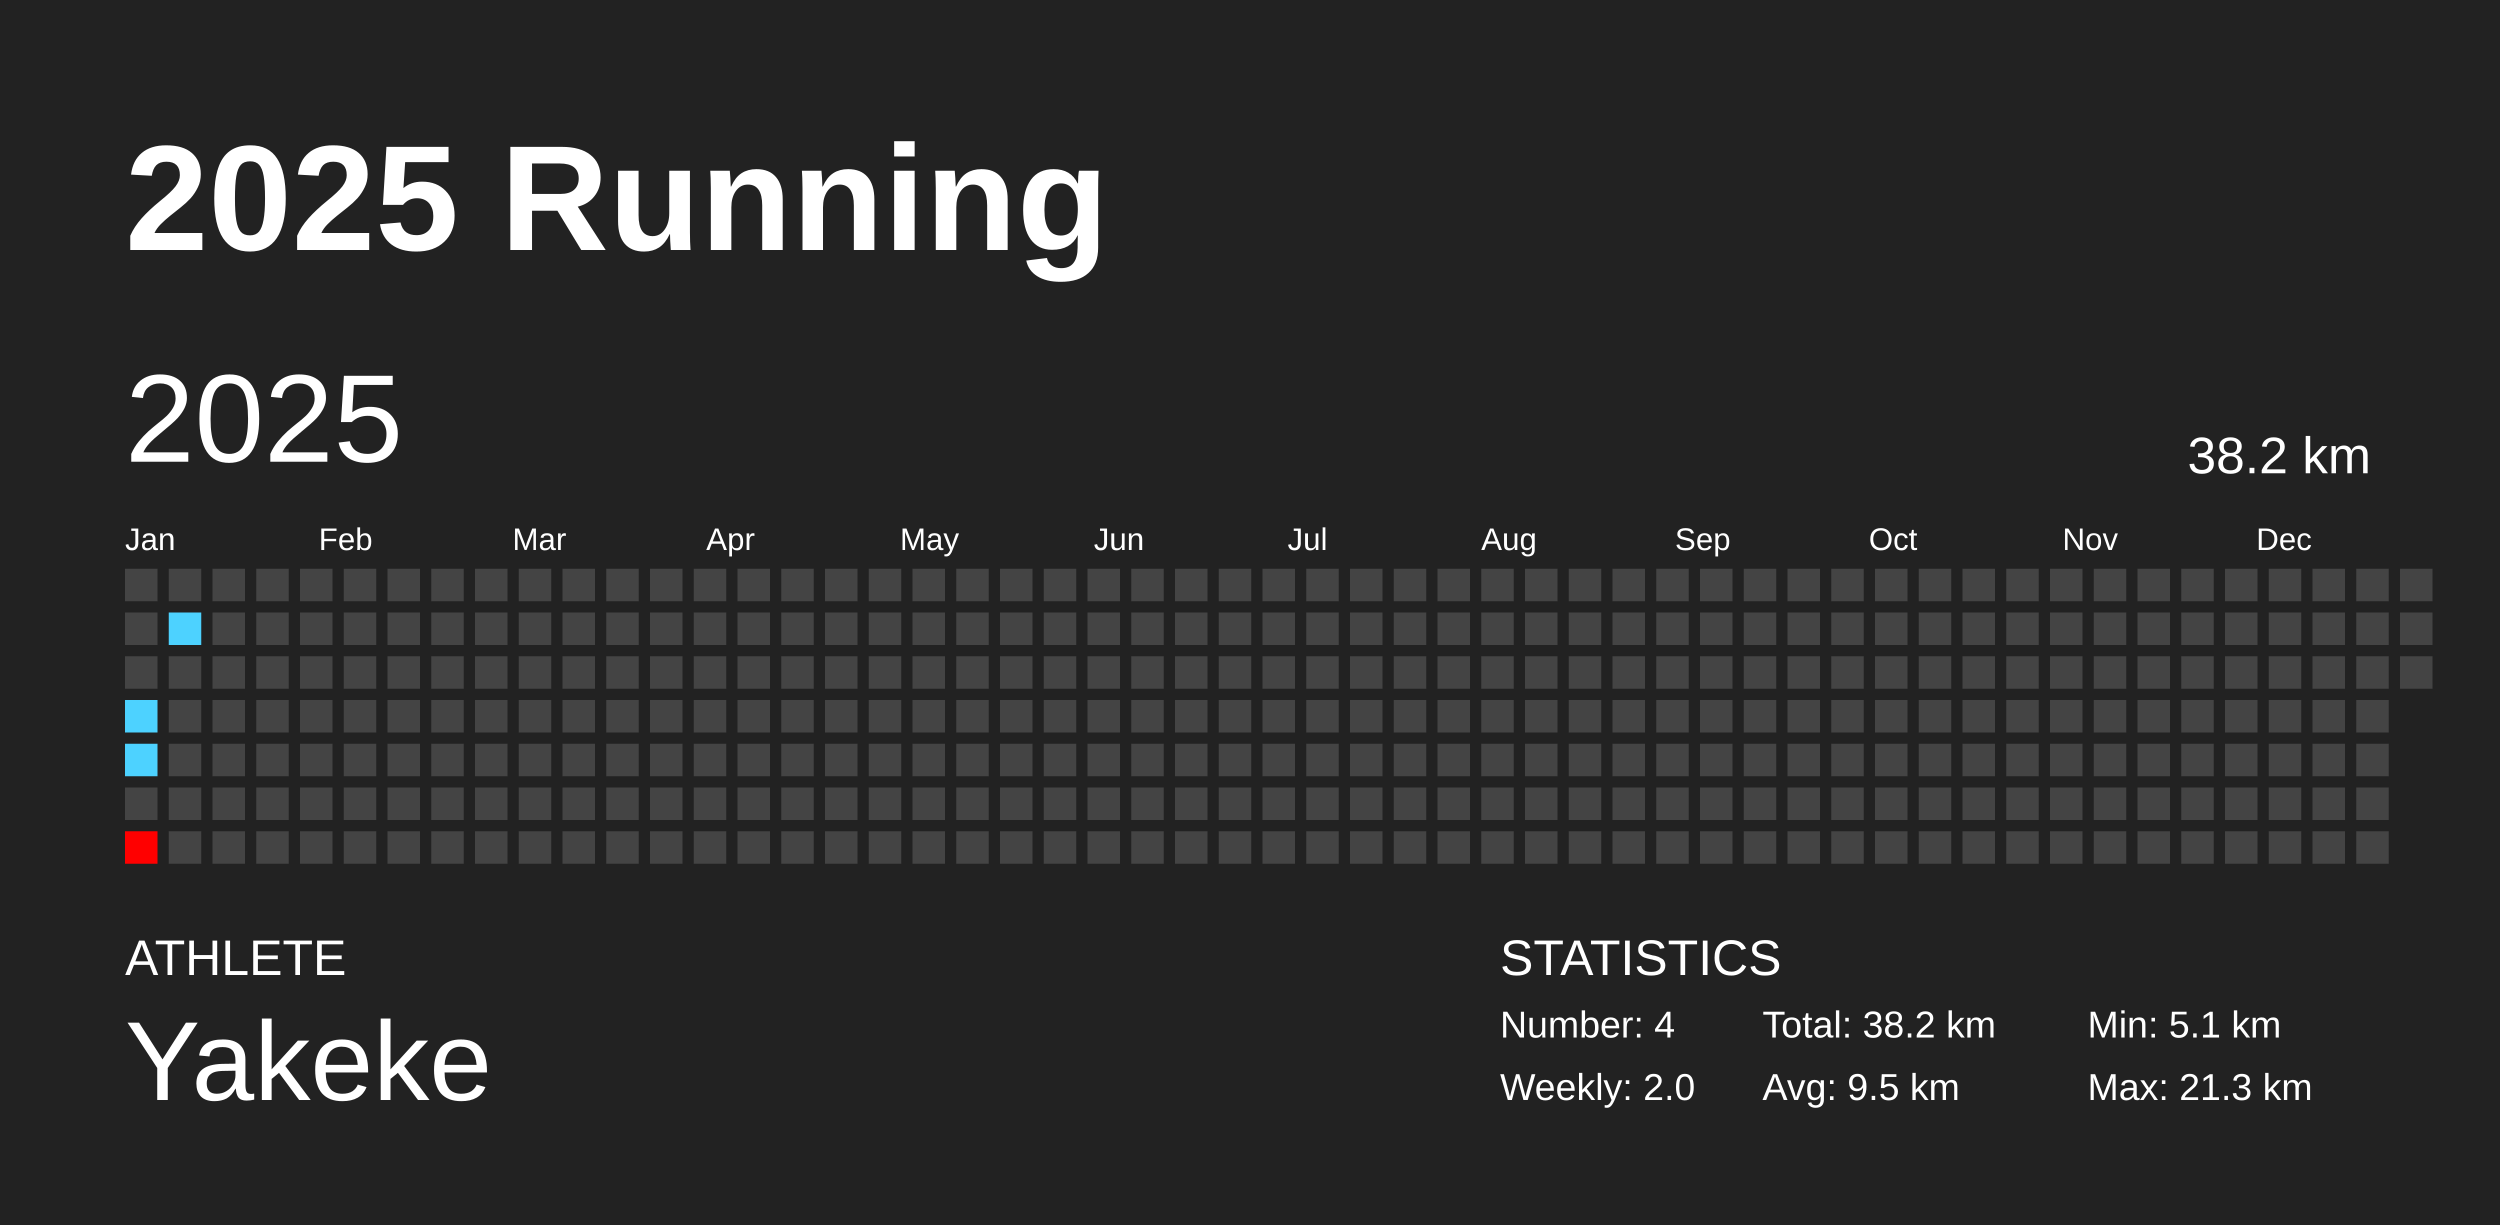
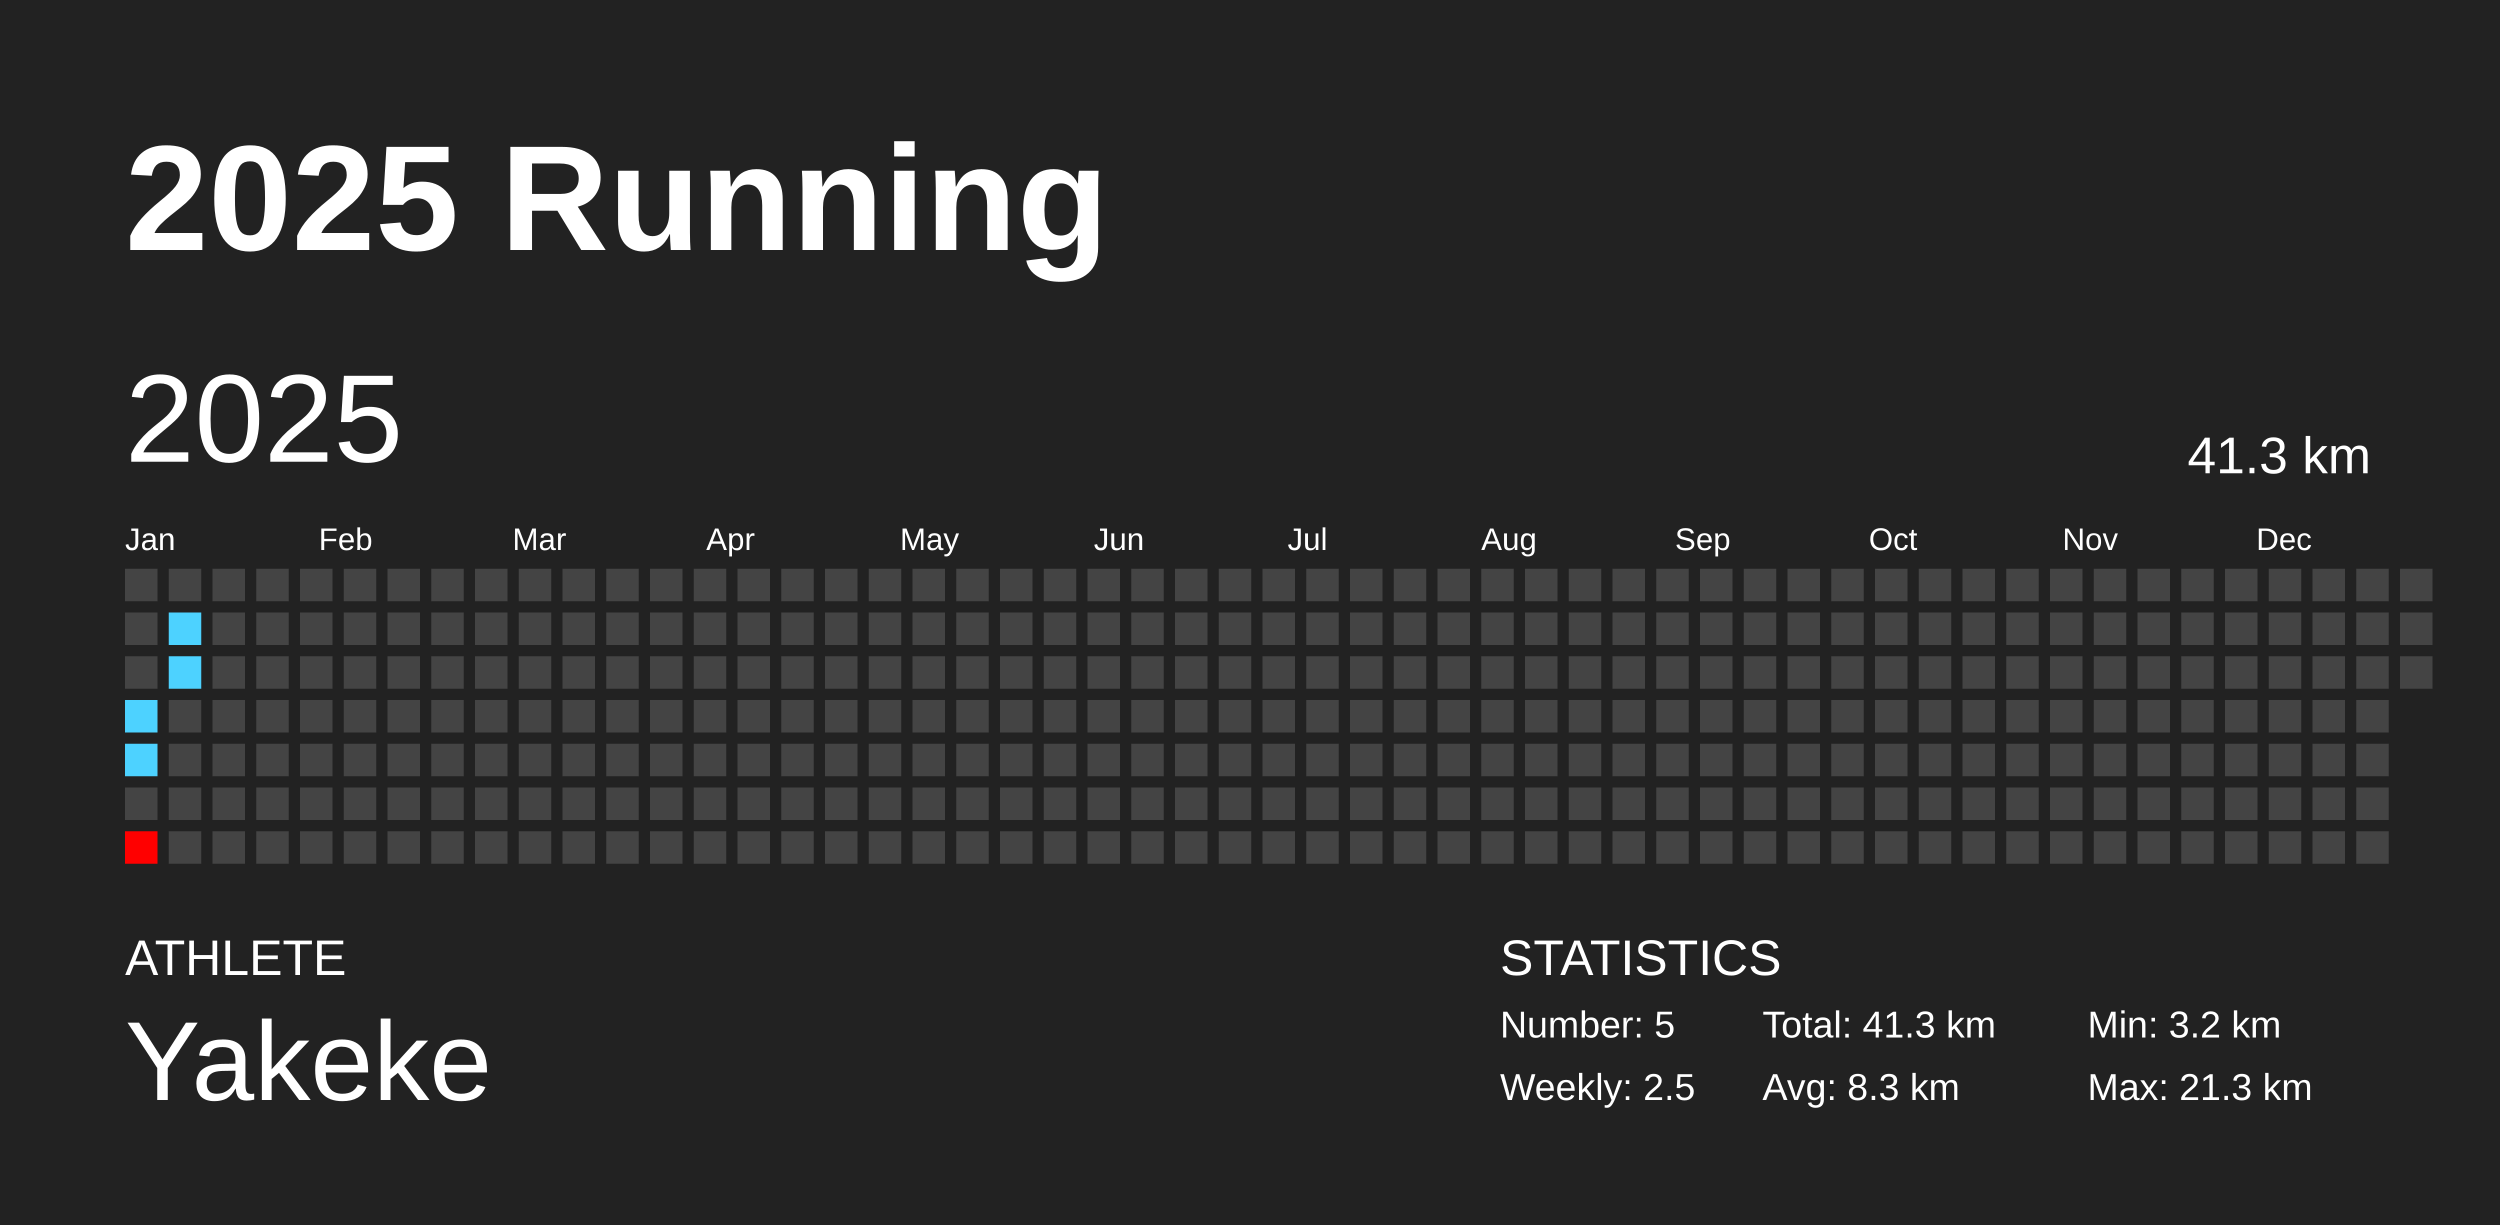
<svg xmlns="http://www.w3.org/2000/svg" baseProfile="full" height="98mm" version="1.1" viewBox="0,0,200,98" width="200mm">
  <defs />
  <rect fill="#222222" height="98" width="200" x="0" y="0" />
  <text fill="#FFFFFF" style="font-size:12px; font-family:Arial; font-weight:bold;" x="10" y="20">2025 Running</text>
  <text fill="#FFFFFF" style="font-size:4px; font-family:Arial" x="10" y="78">ATHLETE</text>
  <text fill="#FFFFFF" style="font-size:9px; font-family:Arial" x="10" y="88">Yakeke</text>
  <text fill="#FFFFFF" style="font-size:4px; font-family:Arial" x="120" y="78">STATISTICS</text>
-   <text fill="#FFFFFF" style="font-size:3px; font-family:Arial" x="120" y="83">Number: 4</text>
-   <text fill="#FFFFFF" style="font-size:3px; font-family:Arial" x="120" y="88">Weekly: 2.0</text>
-   <text fill="#FFFFFF" style="font-size:3px; font-family:Arial" x="141" y="83">Total: 38.2 km</text>
-   <text fill="#FFFFFF" style="font-size:3px; font-family:Arial" x="141" y="88">Avg: 9.5 km</text>
-   <text fill="#FFFFFF" style="font-size:3px; font-family:Arial" x="167" y="83">Min: 5.1 km</text>
+   <text fill="#FFFFFF" style="font-size:3px; font-family:Arial" x="120" y="83">Number: 5</text>
+   <text fill="#FFFFFF" style="font-size:3px; font-family:Arial" x="120" y="88">Weekly: 2.5</text>
+   <text fill="#FFFFFF" style="font-size:3px; font-family:Arial" x="141" y="83">Total: 41.3 km</text>
+   <text fill="#FFFFFF" style="font-size:3px; font-family:Arial" x="141" y="88">Avg: 8.3 km</text>
+   <text fill="#FFFFFF" style="font-size:3px; font-family:Arial" x="167" y="83">Min: 3.2 km</text>
  <text fill="#FFFFFF" style="font-size:3px; font-family:Arial" x="167" y="88">Max: 21.3 km</text>
  <text dominant-baseline="hanging" fill="#FFFFFF" style="font-size:10.0px; font-family:Arial;" x="10" y="30">2025</text>
-   <text dominant-baseline="hanging" fill="#FFFFFF" style="font-size:4.125px; font-family:Arial;" x="175" y="35">38.2 km</text>
+   <text dominant-baseline="hanging" fill="#FFFFFF" style="font-size:4.125px; font-family:Arial;" x="175" y="35">41.3 km</text>
  <text fill="#FFFFFF" style="font-size:2.5px; font-family:Arial" x="10.0" y="44">Jan</text>
  <text fill="#FFFFFF" style="font-size:2.5px; font-family:Arial" x="25.5" y="44">Feb</text>
  <text fill="#FFFFFF" style="font-size:2.5px; font-family:Arial" x="41.0" y="44">Mar</text>
  <text fill="#FFFFFF" style="font-size:2.5px; font-family:Arial" x="56.5" y="44">Apr</text>
  <text fill="#FFFFFF" style="font-size:2.5px; font-family:Arial" x="72.0" y="44">May</text>
  <text fill="#FFFFFF" style="font-size:2.5px; font-family:Arial" x="87.5" y="44">Jun</text>
  <text fill="#FFFFFF" style="font-size:2.5px; font-family:Arial" x="103.0" y="44">Jul</text>
  <text fill="#FFFFFF" style="font-size:2.5px; font-family:Arial" x="118.5" y="44">Aug</text>
  <text fill="#FFFFFF" style="font-size:2.5px; font-family:Arial" x="134.0" y="44">Sep</text>
  <text fill="#FFFFFF" style="font-size:2.5px; font-family:Arial" x="149.5" y="44">Oct</text>
  <text fill="#FFFFFF" style="font-size:2.5px; font-family:Arial" x="165.0" y="44">Nov</text>
  <text fill="#FFFFFF" style="font-size:2.5px; font-family:Arial" x="180.5" y="44">Dec</text>
  <rect fill="#444444" height="2.6" width="2.6" x="10.0" y="45.5" />
  <rect fill="#444444" height="2.6" width="2.6" x="10.0" y="49.0" />
  <rect fill="#444444" height="2.6" width="2.6" x="10.0" y="52.5" />
  <rect fill="#4dd2ff" height="2.6" width="2.6" x="10.0" y="56.0" />
  <rect fill="#4dd2ff" height="2.6" width="2.6" x="10.0" y="59.5" />
  <rect fill="#444444" height="2.6" width="2.6" x="10.0" y="63.0" />
  <rect fill="red" height="2.6" width="2.6" x="10.0" y="66.5" />
  <rect fill="#444444" height="2.6" width="2.6" x="13.5" y="45.5" />
  <rect fill="#4dd2ff" height="2.6" width="2.6" x="13.5" y="49.0" />
-   <rect fill="#444444" height="2.6" width="2.6" x="13.5" y="52.5" />
+   <rect fill="#4dd2ff" height="2.6" width="2.6" x="13.5" y="52.5" />
  <rect fill="#444444" height="2.6" width="2.6" x="13.5" y="56.0" />
  <rect fill="#444444" height="2.6" width="2.6" x="13.5" y="59.5" />
  <rect fill="#444444" height="2.6" width="2.6" x="13.5" y="63.0" />
  <rect fill="#444444" height="2.6" width="2.6" x="13.5" y="66.5" />
  <rect fill="#444444" height="2.6" width="2.6" x="17.0" y="45.5" />
  <rect fill="#444444" height="2.6" width="2.6" x="17.0" y="49.0" />
  <rect fill="#444444" height="2.6" width="2.6" x="17.0" y="52.5" />
  <rect fill="#444444" height="2.6" width="2.6" x="17.0" y="56.0" />
  <rect fill="#444444" height="2.6" width="2.6" x="17.0" y="59.5" />
  <rect fill="#444444" height="2.6" width="2.6" x="17.0" y="63.0" />
  <rect fill="#444444" height="2.6" width="2.6" x="17.0" y="66.5" />
  <rect fill="#444444" height="2.6" width="2.6" x="20.5" y="45.5" />
  <rect fill="#444444" height="2.6" width="2.6" x="20.5" y="49.0" />
  <rect fill="#444444" height="2.6" width="2.6" x="20.5" y="52.5" />
  <rect fill="#444444" height="2.6" width="2.6" x="20.5" y="56.0" />
  <rect fill="#444444" height="2.6" width="2.6" x="20.5" y="59.5" />
  <rect fill="#444444" height="2.6" width="2.6" x="20.5" y="63.0" />
  <rect fill="#444444" height="2.6" width="2.6" x="20.5" y="66.5" />
  <rect fill="#444444" height="2.6" width="2.6" x="24.0" y="45.5" />
  <rect fill="#444444" height="2.6" width="2.6" x="24.0" y="49.0" />
  <rect fill="#444444" height="2.6" width="2.6" x="24.0" y="52.5" />
  <rect fill="#444444" height="2.6" width="2.6" x="24.0" y="56.0" />
  <rect fill="#444444" height="2.6" width="2.6" x="24.0" y="59.5" />
  <rect fill="#444444" height="2.6" width="2.6" x="24.0" y="63.0" />
  <rect fill="#444444" height="2.6" width="2.6" x="24.0" y="66.5" />
  <rect fill="#444444" height="2.6" width="2.6" x="27.5" y="45.5" />
  <rect fill="#444444" height="2.6" width="2.6" x="27.5" y="49.0" />
  <rect fill="#444444" height="2.6" width="2.6" x="27.5" y="52.5" />
  <rect fill="#444444" height="2.6" width="2.6" x="27.5" y="56.0" />
  <rect fill="#444444" height="2.6" width="2.6" x="27.5" y="59.5" />
  <rect fill="#444444" height="2.6" width="2.6" x="27.5" y="63.0" />
  <rect fill="#444444" height="2.6" width="2.6" x="27.5" y="66.5" />
  <rect fill="#444444" height="2.6" width="2.6" x="31.0" y="45.5" />
  <rect fill="#444444" height="2.6" width="2.6" x="31.0" y="49.0" />
  <rect fill="#444444" height="2.6" width="2.6" x="31.0" y="52.5" />
  <rect fill="#444444" height="2.6" width="2.6" x="31.0" y="56.0" />
  <rect fill="#444444" height="2.6" width="2.6" x="31.0" y="59.5" />
  <rect fill="#444444" height="2.6" width="2.6" x="31.0" y="63.0" />
  <rect fill="#444444" height="2.6" width="2.6" x="31.0" y="66.5" />
  <rect fill="#444444" height="2.6" width="2.6" x="34.5" y="45.5" />
  <rect fill="#444444" height="2.6" width="2.6" x="34.5" y="49.0" />
  <rect fill="#444444" height="2.6" width="2.6" x="34.5" y="52.5" />
  <rect fill="#444444" height="2.6" width="2.6" x="34.5" y="56.0" />
  <rect fill="#444444" height="2.6" width="2.6" x="34.5" y="59.5" />
  <rect fill="#444444" height="2.6" width="2.6" x="34.5" y="63.0" />
  <rect fill="#444444" height="2.6" width="2.6" x="34.5" y="66.5" />
  <rect fill="#444444" height="2.6" width="2.6" x="38.0" y="45.5" />
  <rect fill="#444444" height="2.6" width="2.6" x="38.0" y="49.0" />
  <rect fill="#444444" height="2.6" width="2.6" x="38.0" y="52.5" />
  <rect fill="#444444" height="2.6" width="2.6" x="38.0" y="56.0" />
  <rect fill="#444444" height="2.6" width="2.6" x="38.0" y="59.5" />
  <rect fill="#444444" height="2.6" width="2.6" x="38.0" y="63.0" />
  <rect fill="#444444" height="2.6" width="2.6" x="38.0" y="66.5" />
  <rect fill="#444444" height="2.6" width="2.6" x="41.5" y="45.5" />
  <rect fill="#444444" height="2.6" width="2.6" x="41.5" y="49.0" />
  <rect fill="#444444" height="2.6" width="2.6" x="41.5" y="52.5" />
  <rect fill="#444444" height="2.6" width="2.6" x="41.5" y="56.0" />
  <rect fill="#444444" height="2.6" width="2.6" x="41.5" y="59.5" />
  <rect fill="#444444" height="2.6" width="2.6" x="41.5" y="63.0" />
  <rect fill="#444444" height="2.6" width="2.6" x="41.5" y="66.5" />
  <rect fill="#444444" height="2.6" width="2.6" x="45.0" y="45.5" />
  <rect fill="#444444" height="2.6" width="2.6" x="45.0" y="49.0" />
  <rect fill="#444444" height="2.6" width="2.6" x="45.0" y="52.5" />
  <rect fill="#444444" height="2.6" width="2.6" x="45.0" y="56.0" />
  <rect fill="#444444" height="2.6" width="2.6" x="45.0" y="59.5" />
  <rect fill="#444444" height="2.6" width="2.6" x="45.0" y="63.0" />
  <rect fill="#444444" height="2.6" width="2.6" x="45.0" y="66.5" />
  <rect fill="#444444" height="2.6" width="2.6" x="48.5" y="45.5" />
  <rect fill="#444444" height="2.6" width="2.6" x="48.5" y="49.0" />
  <rect fill="#444444" height="2.6" width="2.6" x="48.5" y="52.5" />
  <rect fill="#444444" height="2.6" width="2.6" x="48.5" y="56.0" />
  <rect fill="#444444" height="2.6" width="2.6" x="48.5" y="59.5" />
  <rect fill="#444444" height="2.6" width="2.6" x="48.5" y="63.0" />
  <rect fill="#444444" height="2.6" width="2.6" x="48.5" y="66.5" />
  <rect fill="#444444" height="2.6" width="2.6" x="52.0" y="45.5" />
  <rect fill="#444444" height="2.6" width="2.6" x="52.0" y="49.0" />
  <rect fill="#444444" height="2.6" width="2.6" x="52.0" y="52.5" />
  <rect fill="#444444" height="2.6" width="2.6" x="52.0" y="56.0" />
  <rect fill="#444444" height="2.6" width="2.6" x="52.0" y="59.5" />
  <rect fill="#444444" height="2.6" width="2.6" x="52.0" y="63.0" />
  <rect fill="#444444" height="2.6" width="2.6" x="52.0" y="66.5" />
  <rect fill="#444444" height="2.6" width="2.6" x="55.5" y="45.5" />
  <rect fill="#444444" height="2.6" width="2.6" x="55.5" y="49.0" />
  <rect fill="#444444" height="2.6" width="2.6" x="55.5" y="52.5" />
  <rect fill="#444444" height="2.6" width="2.6" x="55.5" y="56.0" />
  <rect fill="#444444" height="2.6" width="2.6" x="55.5" y="59.5" />
  <rect fill="#444444" height="2.6" width="2.6" x="55.5" y="63.0" />
  <rect fill="#444444" height="2.6" width="2.6" x="55.5" y="66.5" />
  <rect fill="#444444" height="2.6" width="2.6" x="59.0" y="45.5" />
  <rect fill="#444444" height="2.6" width="2.6" x="59.0" y="49.0" />
  <rect fill="#444444" height="2.6" width="2.6" x="59.0" y="52.5" />
  <rect fill="#444444" height="2.6" width="2.6" x="59.0" y="56.0" />
  <rect fill="#444444" height="2.6" width="2.6" x="59.0" y="59.5" />
  <rect fill="#444444" height="2.6" width="2.6" x="59.0" y="63.0" />
  <rect fill="#444444" height="2.6" width="2.6" x="59.0" y="66.5" />
  <rect fill="#444444" height="2.6" width="2.6" x="62.5" y="45.5" />
  <rect fill="#444444" height="2.6" width="2.6" x="62.5" y="49.0" />
  <rect fill="#444444" height="2.6" width="2.6" x="62.5" y="52.5" />
  <rect fill="#444444" height="2.6" width="2.6" x="62.5" y="56.0" />
  <rect fill="#444444" height="2.6" width="2.6" x="62.5" y="59.5" />
  <rect fill="#444444" height="2.6" width="2.6" x="62.5" y="63.0" />
  <rect fill="#444444" height="2.6" width="2.6" x="62.5" y="66.5" />
  <rect fill="#444444" height="2.6" width="2.6" x="66.0" y="45.5" />
  <rect fill="#444444" height="2.6" width="2.6" x="66.0" y="49.0" />
  <rect fill="#444444" height="2.6" width="2.6" x="66.0" y="52.5" />
  <rect fill="#444444" height="2.6" width="2.6" x="66.0" y="56.0" />
  <rect fill="#444444" height="2.6" width="2.6" x="66.0" y="59.5" />
  <rect fill="#444444" height="2.6" width="2.6" x="66.0" y="63.0" />
  <rect fill="#444444" height="2.6" width="2.6" x="66.0" y="66.5" />
  <rect fill="#444444" height="2.6" width="2.6" x="69.5" y="45.5" />
  <rect fill="#444444" height="2.6" width="2.6" x="69.5" y="49.0" />
  <rect fill="#444444" height="2.6" width="2.6" x="69.5" y="52.5" />
  <rect fill="#444444" height="2.6" width="2.6" x="69.5" y="56.0" />
  <rect fill="#444444" height="2.6" width="2.6" x="69.5" y="59.5" />
  <rect fill="#444444" height="2.6" width="2.6" x="69.5" y="63.0" />
  <rect fill="#444444" height="2.6" width="2.6" x="69.5" y="66.5" />
  <rect fill="#444444" height="2.6" width="2.6" x="73.0" y="45.5" />
  <rect fill="#444444" height="2.6" width="2.6" x="73.0" y="49.0" />
  <rect fill="#444444" height="2.6" width="2.6" x="73.0" y="52.5" />
  <rect fill="#444444" height="2.6" width="2.6" x="73.0" y="56.0" />
  <rect fill="#444444" height="2.6" width="2.6" x="73.0" y="59.5" />
  <rect fill="#444444" height="2.6" width="2.6" x="73.0" y="63.0" />
  <rect fill="#444444" height="2.6" width="2.6" x="73.0" y="66.5" />
  <rect fill="#444444" height="2.6" width="2.6" x="76.5" y="45.5" />
  <rect fill="#444444" height="2.6" width="2.6" x="76.5" y="49.0" />
  <rect fill="#444444" height="2.6" width="2.6" x="76.5" y="52.5" />
  <rect fill="#444444" height="2.6" width="2.6" x="76.5" y="56.0" />
  <rect fill="#444444" height="2.6" width="2.6" x="76.5" y="59.5" />
  <rect fill="#444444" height="2.6" width="2.6" x="76.5" y="63.0" />
  <rect fill="#444444" height="2.6" width="2.6" x="76.5" y="66.5" />
  <rect fill="#444444" height="2.6" width="2.6" x="80.0" y="45.5" />
  <rect fill="#444444" height="2.6" width="2.6" x="80.0" y="49.0" />
  <rect fill="#444444" height="2.6" width="2.6" x="80.0" y="52.5" />
  <rect fill="#444444" height="2.6" width="2.6" x="80.0" y="56.0" />
  <rect fill="#444444" height="2.6" width="2.6" x="80.0" y="59.5" />
  <rect fill="#444444" height="2.6" width="2.6" x="80.0" y="63.0" />
  <rect fill="#444444" height="2.6" width="2.6" x="80.0" y="66.5" />
  <rect fill="#444444" height="2.6" width="2.6" x="83.5" y="45.5" />
  <rect fill="#444444" height="2.6" width="2.6" x="83.5" y="49.0" />
  <rect fill="#444444" height="2.6" width="2.6" x="83.5" y="52.5" />
  <rect fill="#444444" height="2.6" width="2.6" x="83.5" y="56.0" />
  <rect fill="#444444" height="2.6" width="2.6" x="83.5" y="59.5" />
  <rect fill="#444444" height="2.6" width="2.6" x="83.5" y="63.0" />
  <rect fill="#444444" height="2.6" width="2.6" x="83.5" y="66.5" />
  <rect fill="#444444" height="2.6" width="2.6" x="87.0" y="45.5" />
  <rect fill="#444444" height="2.6" width="2.6" x="87.0" y="49.0" />
  <rect fill="#444444" height="2.6" width="2.6" x="87.0" y="52.5" />
  <rect fill="#444444" height="2.6" width="2.6" x="87.0" y="56.0" />
  <rect fill="#444444" height="2.6" width="2.6" x="87.0" y="59.5" />
  <rect fill="#444444" height="2.6" width="2.6" x="87.0" y="63.0" />
  <rect fill="#444444" height="2.6" width="2.6" x="87.0" y="66.5" />
  <rect fill="#444444" height="2.6" width="2.6" x="90.5" y="45.5" />
  <rect fill="#444444" height="2.6" width="2.6" x="90.5" y="49.0" />
  <rect fill="#444444" height="2.6" width="2.6" x="90.5" y="52.5" />
  <rect fill="#444444" height="2.6" width="2.6" x="90.5" y="56.0" />
  <rect fill="#444444" height="2.6" width="2.6" x="90.5" y="59.5" />
  <rect fill="#444444" height="2.6" width="2.6" x="90.5" y="63.0" />
  <rect fill="#444444" height="2.6" width="2.6" x="90.5" y="66.5" />
  <rect fill="#444444" height="2.6" width="2.6" x="94.0" y="45.5" />
  <rect fill="#444444" height="2.6" width="2.6" x="94.0" y="49.0" />
  <rect fill="#444444" height="2.6" width="2.6" x="94.0" y="52.5" />
  <rect fill="#444444" height="2.6" width="2.6" x="94.0" y="56.0" />
  <rect fill="#444444" height="2.6" width="2.6" x="94.0" y="59.5" />
  <rect fill="#444444" height="2.6" width="2.6" x="94.0" y="63.0" />
  <rect fill="#444444" height="2.6" width="2.6" x="94.0" y="66.5" />
  <rect fill="#444444" height="2.6" width="2.6" x="97.5" y="45.5" />
  <rect fill="#444444" height="2.6" width="2.6" x="97.5" y="49.0" />
  <rect fill="#444444" height="2.6" width="2.6" x="97.5" y="52.5" />
  <rect fill="#444444" height="2.6" width="2.6" x="97.5" y="56.0" />
  <rect fill="#444444" height="2.6" width="2.6" x="97.5" y="59.5" />
  <rect fill="#444444" height="2.6" width="2.6" x="97.5" y="63.0" />
  <rect fill="#444444" height="2.6" width="2.6" x="97.5" y="66.5" />
  <rect fill="#444444" height="2.6" width="2.6" x="101.0" y="45.5" />
  <rect fill="#444444" height="2.6" width="2.6" x="101.0" y="49.0" />
  <rect fill="#444444" height="2.6" width="2.6" x="101.0" y="52.5" />
  <rect fill="#444444" height="2.6" width="2.6" x="101.0" y="56.0" />
  <rect fill="#444444" height="2.6" width="2.6" x="101.0" y="59.5" />
  <rect fill="#444444" height="2.6" width="2.6" x="101.0" y="63.0" />
  <rect fill="#444444" height="2.6" width="2.6" x="101.0" y="66.5" />
  <rect fill="#444444" height="2.6" width="2.6" x="104.5" y="45.5" />
  <rect fill="#444444" height="2.6" width="2.6" x="104.5" y="49.0" />
  <rect fill="#444444" height="2.6" width="2.6" x="104.5" y="52.5" />
  <rect fill="#444444" height="2.6" width="2.6" x="104.5" y="56.0" />
  <rect fill="#444444" height="2.6" width="2.6" x="104.5" y="59.5" />
  <rect fill="#444444" height="2.6" width="2.6" x="104.5" y="63.0" />
  <rect fill="#444444" height="2.6" width="2.6" x="104.5" y="66.5" />
  <rect fill="#444444" height="2.6" width="2.6" x="108.0" y="45.5" />
  <rect fill="#444444" height="2.6" width="2.6" x="108.0" y="49.0" />
  <rect fill="#444444" height="2.6" width="2.6" x="108.0" y="52.5" />
  <rect fill="#444444" height="2.6" width="2.6" x="108.0" y="56.0" />
  <rect fill="#444444" height="2.6" width="2.6" x="108.0" y="59.5" />
  <rect fill="#444444" height="2.6" width="2.6" x="108.0" y="63.0" />
  <rect fill="#444444" height="2.6" width="2.6" x="108.0" y="66.5" />
  <rect fill="#444444" height="2.6" width="2.6" x="111.5" y="45.5" />
  <rect fill="#444444" height="2.6" width="2.6" x="111.5" y="49.0" />
  <rect fill="#444444" height="2.6" width="2.6" x="111.5" y="52.5" />
  <rect fill="#444444" height="2.6" width="2.6" x="111.5" y="56.0" />
  <rect fill="#444444" height="2.6" width="2.6" x="111.5" y="59.5" />
  <rect fill="#444444" height="2.6" width="2.6" x="111.5" y="63.0" />
  <rect fill="#444444" height="2.6" width="2.6" x="111.5" y="66.5" />
  <rect fill="#444444" height="2.6" width="2.6" x="115.0" y="45.5" />
  <rect fill="#444444" height="2.6" width="2.6" x="115.0" y="49.0" />
  <rect fill="#444444" height="2.6" width="2.6" x="115.0" y="52.5" />
  <rect fill="#444444" height="2.6" width="2.6" x="115.0" y="56.0" />
  <rect fill="#444444" height="2.6" width="2.6" x="115.0" y="59.5" />
  <rect fill="#444444" height="2.6" width="2.6" x="115.0" y="63.0" />
  <rect fill="#444444" height="2.6" width="2.6" x="115.0" y="66.5" />
  <rect fill="#444444" height="2.6" width="2.6" x="118.5" y="45.5" />
  <rect fill="#444444" height="2.6" width="2.6" x="118.5" y="49.0" />
  <rect fill="#444444" height="2.6" width="2.6" x="118.5" y="52.5" />
  <rect fill="#444444" height="2.6" width="2.6" x="118.5" y="56.0" />
  <rect fill="#444444" height="2.6" width="2.6" x="118.5" y="59.5" />
  <rect fill="#444444" height="2.6" width="2.6" x="118.5" y="63.0" />
  <rect fill="#444444" height="2.6" width="2.6" x="118.5" y="66.5" />
  <rect fill="#444444" height="2.6" width="2.6" x="122.0" y="45.5" />
  <rect fill="#444444" height="2.6" width="2.6" x="122.0" y="49.0" />
  <rect fill="#444444" height="2.6" width="2.6" x="122.0" y="52.5" />
  <rect fill="#444444" height="2.6" width="2.6" x="122.0" y="56.0" />
  <rect fill="#444444" height="2.6" width="2.6" x="122.0" y="59.5" />
  <rect fill="#444444" height="2.6" width="2.6" x="122.0" y="63.0" />
  <rect fill="#444444" height="2.6" width="2.6" x="122.0" y="66.5" />
  <rect fill="#444444" height="2.6" width="2.6" x="125.5" y="45.5" />
  <rect fill="#444444" height="2.6" width="2.6" x="125.5" y="49.0" />
  <rect fill="#444444" height="2.6" width="2.6" x="125.5" y="52.5" />
  <rect fill="#444444" height="2.6" width="2.6" x="125.5" y="56.0" />
  <rect fill="#444444" height="2.6" width="2.6" x="125.5" y="59.5" />
  <rect fill="#444444" height="2.6" width="2.6" x="125.5" y="63.0" />
  <rect fill="#444444" height="2.6" width="2.6" x="125.5" y="66.5" />
  <rect fill="#444444" height="2.6" width="2.6" x="129.0" y="45.5" />
  <rect fill="#444444" height="2.6" width="2.6" x="129.0" y="49.0" />
  <rect fill="#444444" height="2.6" width="2.6" x="129.0" y="52.5" />
  <rect fill="#444444" height="2.6" width="2.6" x="129.0" y="56.0" />
  <rect fill="#444444" height="2.6" width="2.6" x="129.0" y="59.5" />
  <rect fill="#444444" height="2.6" width="2.6" x="129.0" y="63.0" />
  <rect fill="#444444" height="2.6" width="2.6" x="129.0" y="66.5" />
  <rect fill="#444444" height="2.6" width="2.6" x="132.5" y="45.5" />
  <rect fill="#444444" height="2.6" width="2.6" x="132.5" y="49.0" />
  <rect fill="#444444" height="2.6" width="2.6" x="132.5" y="52.5" />
  <rect fill="#444444" height="2.6" width="2.6" x="132.5" y="56.0" />
  <rect fill="#444444" height="2.6" width="2.6" x="132.5" y="59.5" />
  <rect fill="#444444" height="2.6" width="2.6" x="132.5" y="63.0" />
  <rect fill="#444444" height="2.6" width="2.6" x="132.5" y="66.5" />
  <rect fill="#444444" height="2.6" width="2.6" x="136.0" y="45.5" />
  <rect fill="#444444" height="2.6" width="2.6" x="136.0" y="49.0" />
  <rect fill="#444444" height="2.6" width="2.6" x="136.0" y="52.5" />
  <rect fill="#444444" height="2.6" width="2.6" x="136.0" y="56.0" />
  <rect fill="#444444" height="2.6" width="2.6" x="136.0" y="59.5" />
  <rect fill="#444444" height="2.6" width="2.6" x="136.0" y="63.0" />
  <rect fill="#444444" height="2.6" width="2.6" x="136.0" y="66.5" />
  <rect fill="#444444" height="2.6" width="2.6" x="139.5" y="45.5" />
  <rect fill="#444444" height="2.6" width="2.6" x="139.5" y="49.0" />
  <rect fill="#444444" height="2.6" width="2.6" x="139.5" y="52.5" />
  <rect fill="#444444" height="2.6" width="2.6" x="139.5" y="56.0" />
  <rect fill="#444444" height="2.6" width="2.6" x="139.5" y="59.5" />
  <rect fill="#444444" height="2.6" width="2.6" x="139.5" y="63.0" />
  <rect fill="#444444" height="2.6" width="2.6" x="139.5" y="66.5" />
  <rect fill="#444444" height="2.6" width="2.6" x="143.0" y="45.5" />
  <rect fill="#444444" height="2.6" width="2.6" x="143.0" y="49.0" />
  <rect fill="#444444" height="2.6" width="2.6" x="143.0" y="52.5" />
  <rect fill="#444444" height="2.6" width="2.6" x="143.0" y="56.0" />
  <rect fill="#444444" height="2.6" width="2.6" x="143.0" y="59.5" />
  <rect fill="#444444" height="2.6" width="2.6" x="143.0" y="63.0" />
  <rect fill="#444444" height="2.6" width="2.6" x="143.0" y="66.5" />
  <rect fill="#444444" height="2.6" width="2.6" x="146.5" y="45.5" />
  <rect fill="#444444" height="2.6" width="2.6" x="146.5" y="49.0" />
  <rect fill="#444444" height="2.6" width="2.6" x="146.5" y="52.5" />
  <rect fill="#444444" height="2.6" width="2.6" x="146.5" y="56.0" />
  <rect fill="#444444" height="2.6" width="2.6" x="146.5" y="59.5" />
  <rect fill="#444444" height="2.6" width="2.6" x="146.5" y="63.0" />
  <rect fill="#444444" height="2.6" width="2.6" x="146.5" y="66.5" />
  <rect fill="#444444" height="2.6" width="2.6" x="150.0" y="45.5" />
  <rect fill="#444444" height="2.6" width="2.6" x="150.0" y="49.0" />
  <rect fill="#444444" height="2.6" width="2.6" x="150.0" y="52.5" />
  <rect fill="#444444" height="2.6" width="2.6" x="150.0" y="56.0" />
  <rect fill="#444444" height="2.6" width="2.6" x="150.0" y="59.5" />
  <rect fill="#444444" height="2.6" width="2.6" x="150.0" y="63.0" />
  <rect fill="#444444" height="2.6" width="2.6" x="150.0" y="66.5" />
  <rect fill="#444444" height="2.6" width="2.6" x="153.5" y="45.5" />
  <rect fill="#444444" height="2.6" width="2.6" x="153.5" y="49.0" />
  <rect fill="#444444" height="2.6" width="2.6" x="153.5" y="52.5" />
  <rect fill="#444444" height="2.6" width="2.6" x="153.5" y="56.0" />
  <rect fill="#444444" height="2.6" width="2.6" x="153.5" y="59.5" />
  <rect fill="#444444" height="2.6" width="2.6" x="153.5" y="63.0" />
  <rect fill="#444444" height="2.6" width="2.6" x="153.5" y="66.5" />
  <rect fill="#444444" height="2.6" width="2.6" x="157.0" y="45.5" />
  <rect fill="#444444" height="2.6" width="2.6" x="157.0" y="49.0" />
  <rect fill="#444444" height="2.6" width="2.6" x="157.0" y="52.5" />
  <rect fill="#444444" height="2.6" width="2.6" x="157.0" y="56.0" />
  <rect fill="#444444" height="2.6" width="2.6" x="157.0" y="59.5" />
  <rect fill="#444444" height="2.6" width="2.6" x="157.0" y="63.0" />
  <rect fill="#444444" height="2.6" width="2.6" x="157.0" y="66.5" />
  <rect fill="#444444" height="2.6" width="2.6" x="160.5" y="45.5" />
  <rect fill="#444444" height="2.6" width="2.6" x="160.5" y="49.0" />
  <rect fill="#444444" height="2.6" width="2.6" x="160.5" y="52.5" />
  <rect fill="#444444" height="2.6" width="2.6" x="160.5" y="56.0" />
  <rect fill="#444444" height="2.6" width="2.6" x="160.5" y="59.5" />
  <rect fill="#444444" height="2.6" width="2.6" x="160.5" y="63.0" />
  <rect fill="#444444" height="2.6" width="2.6" x="160.5" y="66.5" />
  <rect fill="#444444" height="2.6" width="2.6" x="164.0" y="45.5" />
  <rect fill="#444444" height="2.6" width="2.6" x="164.0" y="49.0" />
  <rect fill="#444444" height="2.6" width="2.6" x="164.0" y="52.5" />
  <rect fill="#444444" height="2.6" width="2.6" x="164.0" y="56.0" />
  <rect fill="#444444" height="2.6" width="2.6" x="164.0" y="59.5" />
  <rect fill="#444444" height="2.6" width="2.6" x="164.0" y="63.0" />
  <rect fill="#444444" height="2.6" width="2.6" x="164.0" y="66.5" />
  <rect fill="#444444" height="2.6" width="2.6" x="167.5" y="45.5" />
  <rect fill="#444444" height="2.6" width="2.6" x="167.5" y="49.0" />
  <rect fill="#444444" height="2.6" width="2.6" x="167.5" y="52.5" />
  <rect fill="#444444" height="2.6" width="2.6" x="167.5" y="56.0" />
  <rect fill="#444444" height="2.6" width="2.6" x="167.5" y="59.5" />
  <rect fill="#444444" height="2.6" width="2.6" x="167.5" y="63.0" />
  <rect fill="#444444" height="2.6" width="2.6" x="167.5" y="66.5" />
  <rect fill="#444444" height="2.6" width="2.6" x="171.0" y="45.5" />
  <rect fill="#444444" height="2.6" width="2.6" x="171.0" y="49.0" />
  <rect fill="#444444" height="2.6" width="2.6" x="171.0" y="52.5" />
  <rect fill="#444444" height="2.6" width="2.6" x="171.0" y="56.0" />
  <rect fill="#444444" height="2.6" width="2.6" x="171.0" y="59.5" />
  <rect fill="#444444" height="2.6" width="2.6" x="171.0" y="63.0" />
  <rect fill="#444444" height="2.6" width="2.6" x="171.0" y="66.5" />
  <rect fill="#444444" height="2.6" width="2.6" x="174.5" y="45.5" />
  <rect fill="#444444" height="2.6" width="2.6" x="174.5" y="49.0" />
  <rect fill="#444444" height="2.6" width="2.6" x="174.5" y="52.5" />
  <rect fill="#444444" height="2.6" width="2.6" x="174.5" y="56.0" />
  <rect fill="#444444" height="2.6" width="2.6" x="174.5" y="59.5" />
  <rect fill="#444444" height="2.6" width="2.6" x="174.5" y="63.0" />
  <rect fill="#444444" height="2.6" width="2.6" x="174.5" y="66.5" />
  <rect fill="#444444" height="2.6" width="2.6" x="178.0" y="45.5" />
  <rect fill="#444444" height="2.6" width="2.6" x="178.0" y="49.0" />
  <rect fill="#444444" height="2.6" width="2.6" x="178.0" y="52.5" />
  <rect fill="#444444" height="2.6" width="2.6" x="178.0" y="56.0" />
  <rect fill="#444444" height="2.6" width="2.6" x="178.0" y="59.5" />
  <rect fill="#444444" height="2.6" width="2.6" x="178.0" y="63.0" />
  <rect fill="#444444" height="2.6" width="2.6" x="178.0" y="66.5" />
  <rect fill="#444444" height="2.6" width="2.6" x="181.5" y="45.5" />
  <rect fill="#444444" height="2.6" width="2.6" x="181.5" y="49.0" />
  <rect fill="#444444" height="2.6" width="2.6" x="181.5" y="52.5" />
  <rect fill="#444444" height="2.6" width="2.6" x="181.5" y="56.0" />
  <rect fill="#444444" height="2.6" width="2.6" x="181.5" y="59.5" />
  <rect fill="#444444" height="2.6" width="2.6" x="181.5" y="63.0" />
  <rect fill="#444444" height="2.6" width="2.6" x="181.5" y="66.5" />
  <rect fill="#444444" height="2.6" width="2.6" x="185.0" y="45.5" />
  <rect fill="#444444" height="2.6" width="2.6" x="185.0" y="49.0" />
  <rect fill="#444444" height="2.6" width="2.6" x="185.0" y="52.5" />
  <rect fill="#444444" height="2.6" width="2.6" x="185.0" y="56.0" />
  <rect fill="#444444" height="2.6" width="2.6" x="185.0" y="59.5" />
  <rect fill="#444444" height="2.6" width="2.6" x="185.0" y="63.0" />
  <rect fill="#444444" height="2.6" width="2.6" x="185.0" y="66.5" />
  <rect fill="#444444" height="2.6" width="2.6" x="188.5" y="45.5" />
  <rect fill="#444444" height="2.6" width="2.6" x="188.5" y="49.0" />
  <rect fill="#444444" height="2.6" width="2.6" x="188.5" y="52.5" />
  <rect fill="#444444" height="2.6" width="2.6" x="188.5" y="56.0" />
  <rect fill="#444444" height="2.6" width="2.6" x="188.5" y="59.5" />
  <rect fill="#444444" height="2.6" width="2.6" x="188.5" y="63.0" />
  <rect fill="#444444" height="2.6" width="2.6" x="188.5" y="66.5" />
  <rect fill="#444444" height="2.6" width="2.6" x="192.0" y="45.5" />
  <rect fill="#444444" height="2.6" width="2.6" x="192.0" y="49.0" />
  <rect fill="#444444" height="2.6" width="2.6" x="192.0" y="52.5" />
</svg>
